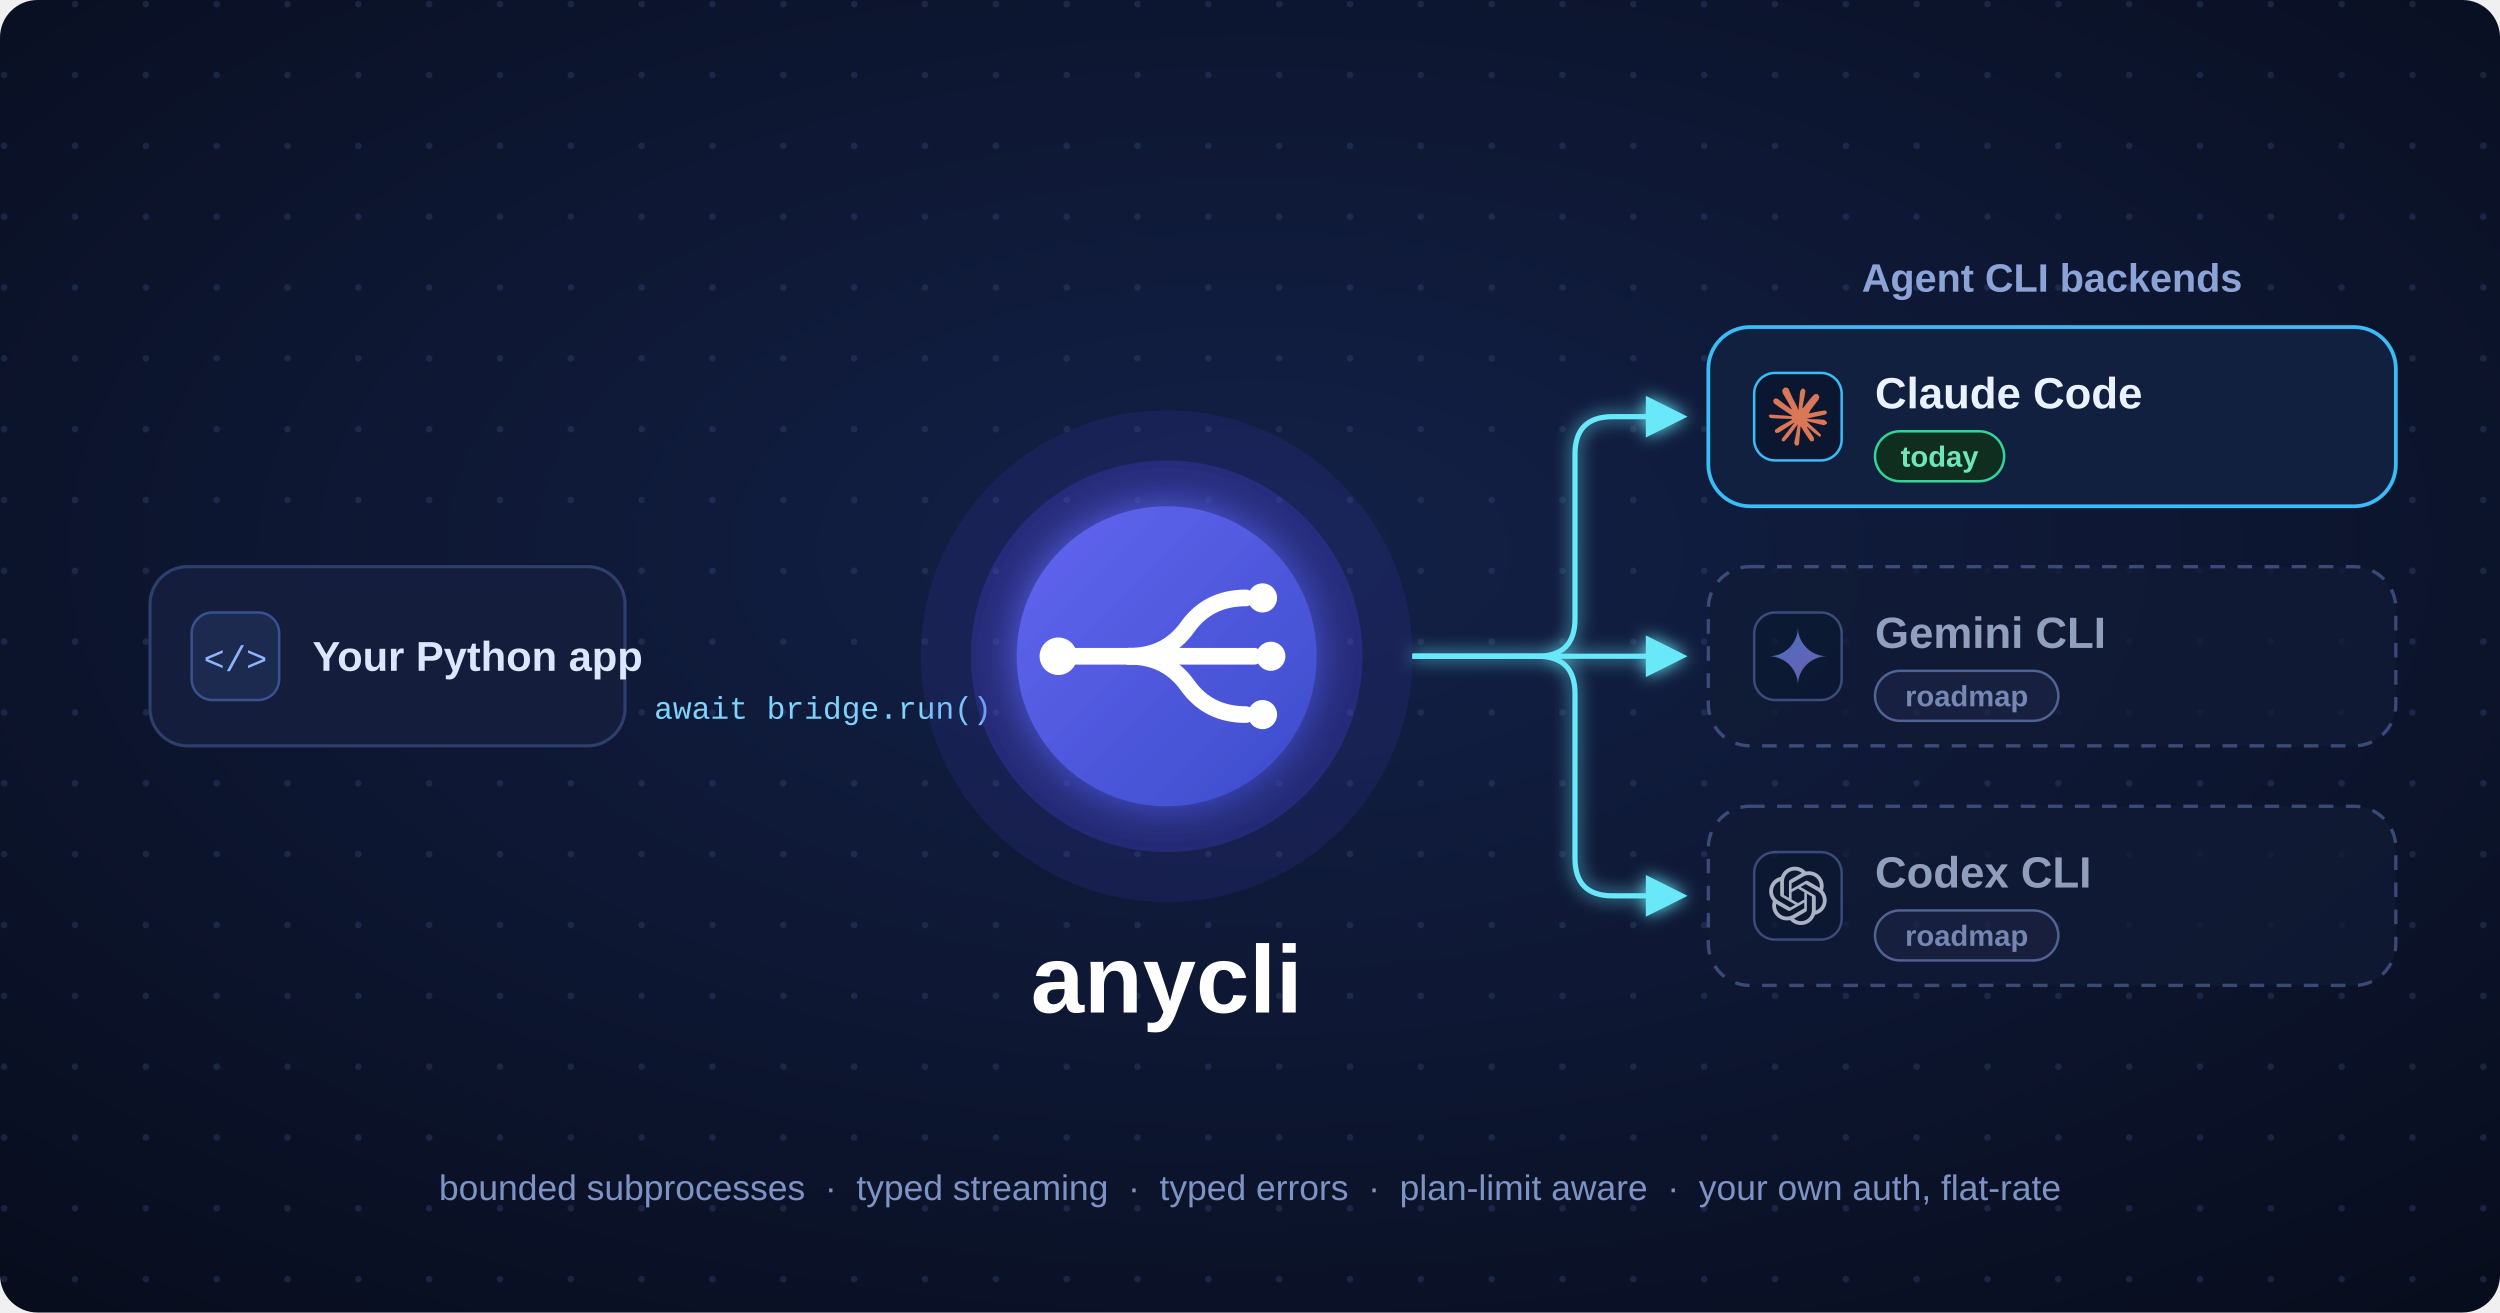
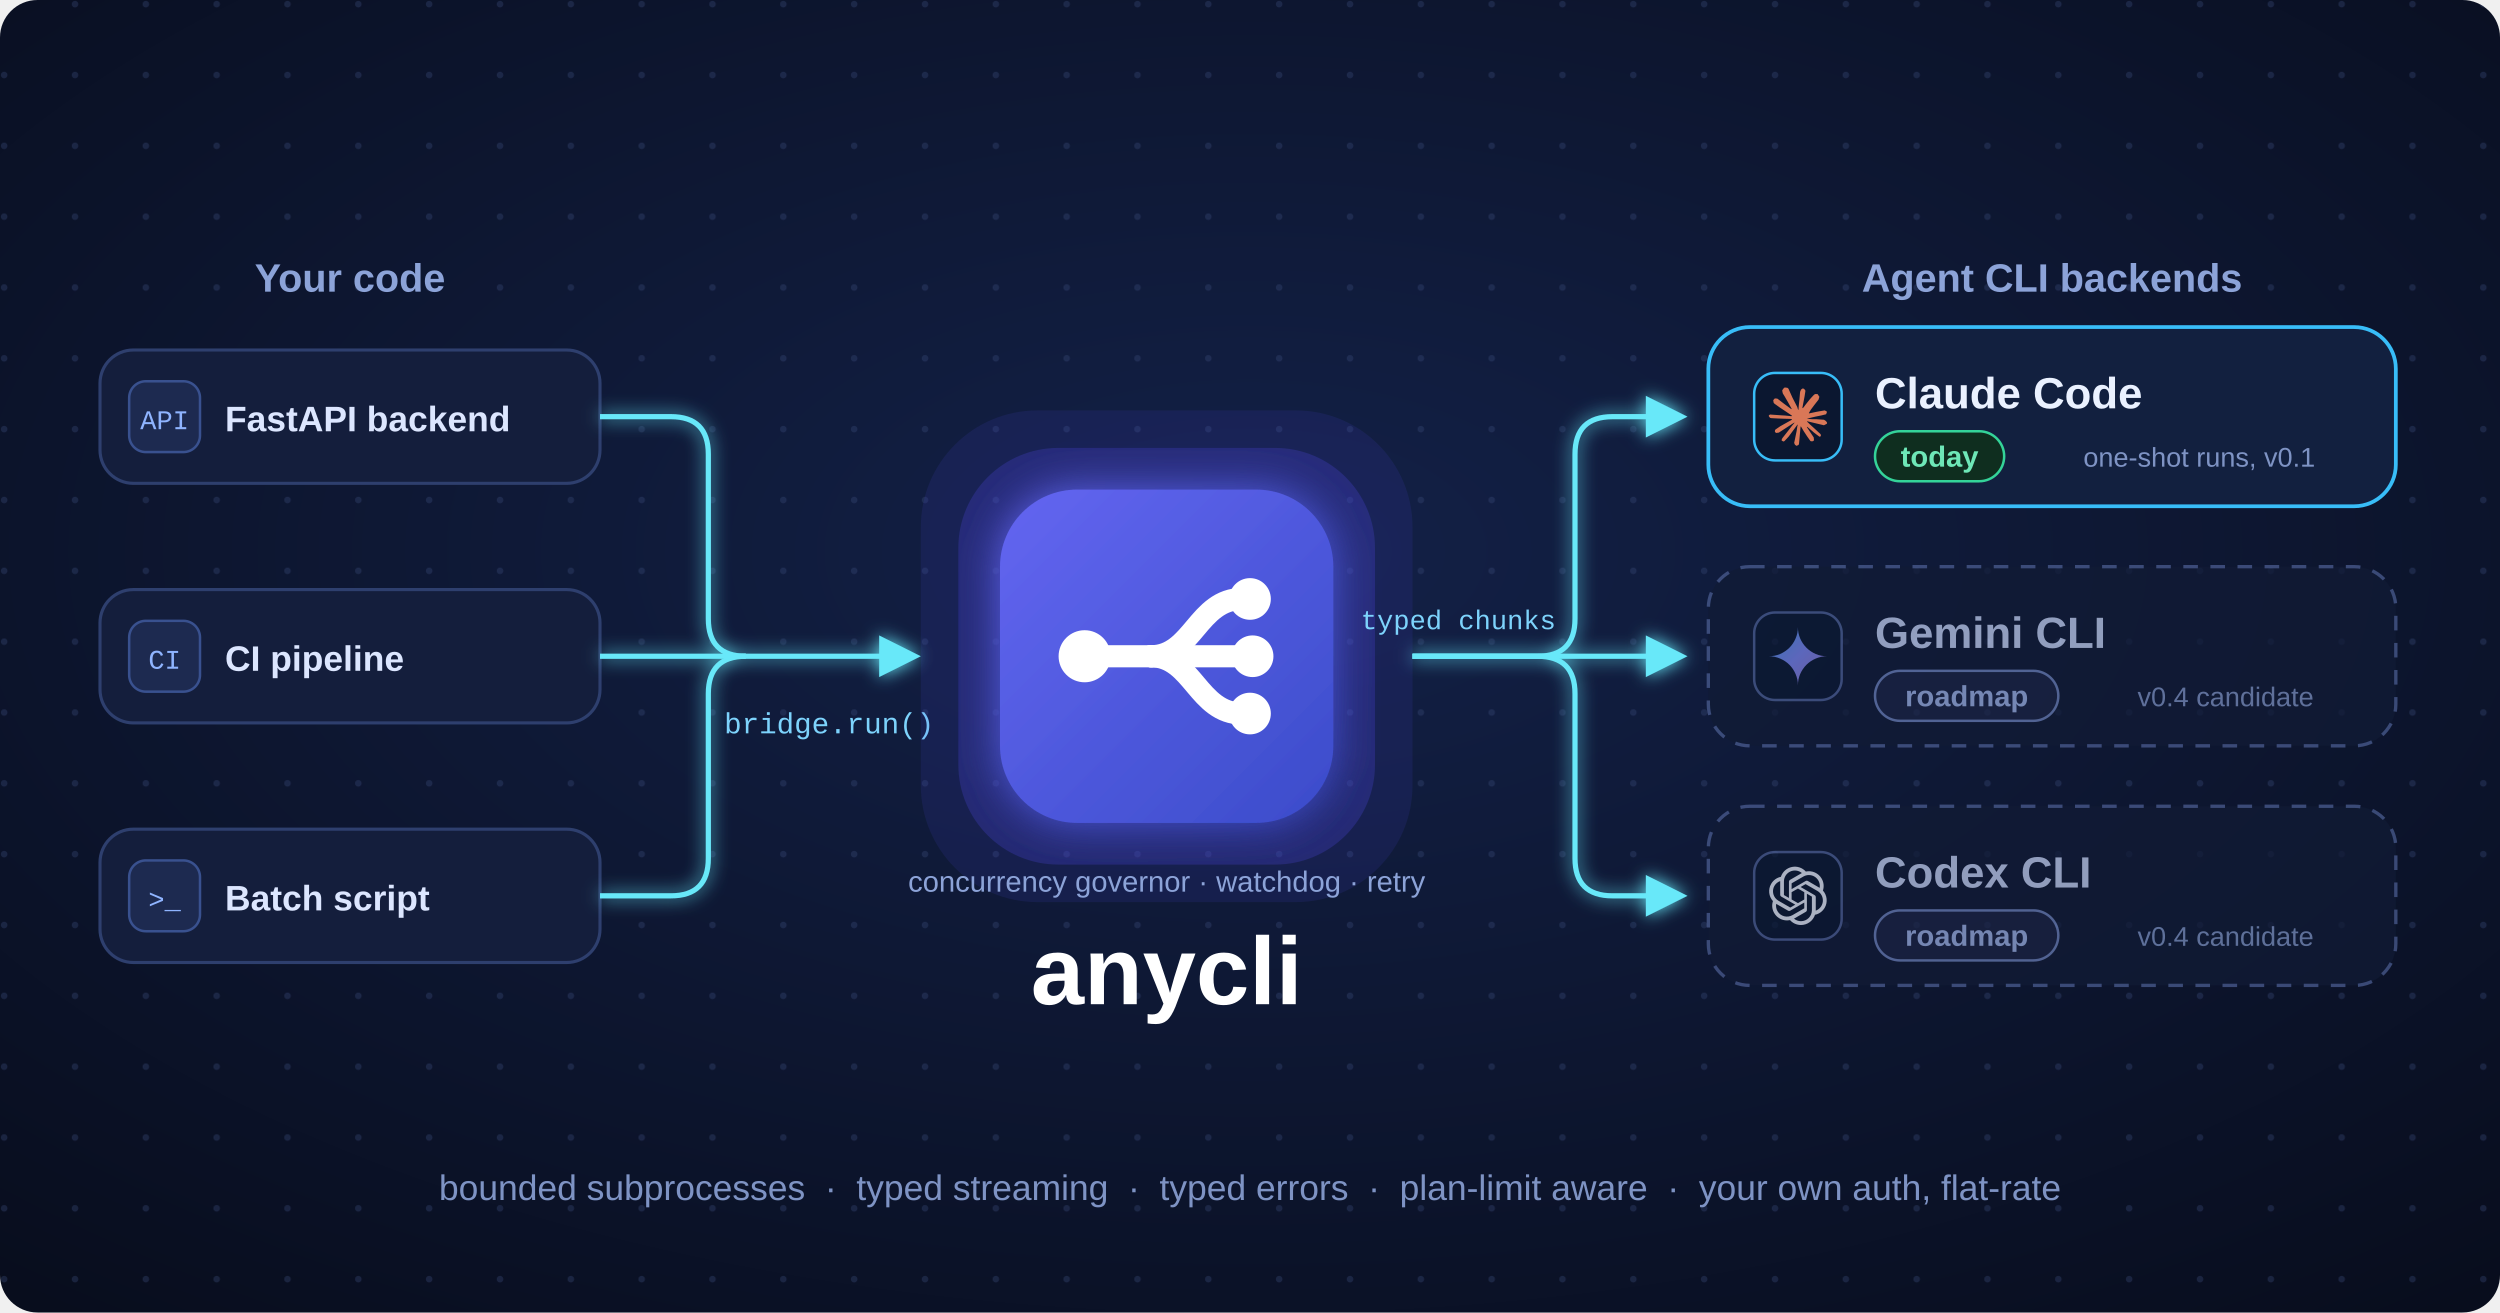
- <svg xmlns="http://www.w3.org/2000/svg" width="1200" height="630" viewBox="0 0 1200 630" role="img" aria-label="Diagram: your Python app calls anycli's async run() once; anycli drives local agent CLI backends. Claude Code is supported today; Gemini CLI and Codex CLI adapters are on the roadmap.">
+ <svg xmlns="http://www.w3.org/2000/svg" width="1200" height="630" viewBox="0 0 1200 630" role="img" aria-label="Diagram: a FastAPI backend, a CI pipeline, and a batch script all call anycli's async run(); anycli's middleware drives local agent CLI backends and streams typed chunks back. Claude Code is supported today; Gemini CLI and Codex CLI adapters are on the roadmap.">
  <defs>
    <radialGradient id="bg" cx="50%" cy="42%" r="75%">
      <stop offset="0%" stop-color="#132148" />
      <stop offset="55%" stop-color="#0D1630" />
      <stop offset="100%" stop-color="#080D1D" />
    </radialGradient>
    <linearGradient id="core" x1="0" y1="0" x2="1" y2="1">
      <stop offset="0%" stop-color="#6366F1" />
      <stop offset="100%" stop-color="#3B4CCA" />
    </linearGradient>
    <linearGradient id="gemgrad" x1="0" y1="0" x2="1" y2="1">
      <stop offset="0%" stop-color="#4796E3" />
      <stop offset="50%" stop-color="#7A83EE" />
      <stop offset="100%" stop-color="#9177C7" />
    </linearGradient>
    <pattern id="dots" width="34" height="34" patternUnits="userSpaceOnUse">
      <circle cx="2" cy="2" r="1.6" fill="#3A4A78" opacity="0.35" />
    </pattern>
    <filter id="glow" x="-60%" y="-60%" width="220%" height="220%">
      <feGaussianBlur stdDeviation="10" result="b" />
      <feMerge>
        <feMergeNode in="b" />
        <feMergeNode in="SourceGraphic" />
      </feMerge>
    </filter>
    <filter id="softglow" x="-40%" y="-40%" width="180%" height="180%">
      <feGaussianBlur stdDeviation="4" result="b" />
      <feMerge>
        <feMergeNode in="b" />
        <feMergeNode in="SourceGraphic" />
      </feMerge>
    </filter>
    <marker id="arrow" viewBox="0 0 10 10" refX="8" refY="5" markerWidth="8" markerHeight="8" orient="auto-start-reverse">
      <path d="M0,0 L10,5 L0,10 z" fill="#67E8F9" />
    </marker>
  </defs>
  <rect width="1200" height="630" rx="18" fill="url(#bg)" />
  <rect width="1200" height="630" rx="18" fill="url(#dots)" />
+   <text x="168" y="140" font-family="'Segoe UI', Arial, sans-serif" font-size="19" font-weight="600" fill="#8CA3D8" text-anchor="middle">Your code</text>
  <g>
-     <rect x="72" y="272" width="228" height="86" rx="18" fill="#141E3C" stroke="#2E3F6E" stroke-width="1.5" />
-     <rect x="92" y="294" width="42" height="42" rx="10" fill="#1D2A50" stroke="#39518F" stroke-width="1.2" />
-     <text x="113" y="322" font-family="Consolas, 'Courier New', monospace" font-size="17" fill="#8FB4FF" text-anchor="middle">&lt;/&gt;</text>
-     <text x="150" y="322" font-family="'Segoe UI', Arial, sans-serif" font-size="20" font-weight="600" fill="#DCE6FF">Your Python app</text>
+     <rect x="48" y="168" width="240" height="64" rx="16" fill="#141E3C" stroke="#2E3F6E" stroke-width="1.5" />
+     <rect x="62" y="183" width="34" height="34" rx="8" fill="#1D2A50" stroke="#39518F" stroke-width="1.2" />
+     <text x="79" y="206" font-family="Consolas, 'Courier New', monospace" font-size="13" fill="#8FB4FF" text-anchor="middle">API</text>
+     <text x="108" y="207" font-family="'Segoe UI', Arial, sans-serif" font-size="17" font-weight="600" fill="#DCE6FF">FastAPI backend</text>
  </g>
-   <line x1="302" y1="315" x2="436" y2="315" stroke="#67E8F9" stroke-width="3" marker-end="url(#arrow)" filter="url(#softglow)" />
-   <text x="395" y="345" font-family="Consolas, 'Courier New', monospace" font-size="15" fill="#7DD3FC" text-anchor="middle">await bridge.run()</text>
  <g>
-     <circle cx="560" cy="315" r="118" fill="#4F46E5" opacity="0.12" />
-     <circle cx="560" cy="315" r="94" fill="#4F46E5" opacity="0.25" />
-     <circle cx="560" cy="315" r="72" fill="url(#core)" filter="url(#glow)" />
-     <g fill="none" stroke="#FFFFFF" stroke-width="8" stroke-linecap="round">
-       <path d="M508,315 H542" />
-       <path d="M542,315 Q560,315 570,301 T598,287" />
-       <path d="M542,315 H602" />
-       <path d="M542,315 Q560,315 570,329 T598,343" />
+     <rect x="48" y="283" width="240" height="64" rx="16" fill="#141E3C" stroke="#2E3F6E" stroke-width="1.5" />
+     <rect x="62" y="298" width="34" height="34" rx="8" fill="#1D2A50" stroke="#39518F" stroke-width="1.2" />
+     <text x="79" y="321" font-family="Consolas, 'Courier New', monospace" font-size="13" fill="#8FB4FF" text-anchor="middle">CI</text>
+     <text x="108" y="322" font-family="'Segoe UI', Arial, sans-serif" font-size="17" font-weight="600" fill="#DCE6FF">CI pipeline</text>
+   </g>
+   <g>
+     <rect x="48" y="398" width="240" height="64" rx="16" fill="#141E3C" stroke="#2E3F6E" stroke-width="1.5" />
+     <rect x="62" y="413" width="34" height="34" rx="8" fill="#1D2A50" stroke="#39518F" stroke-width="1.2" />
+     <text x="79" y="436" font-family="Consolas, 'Courier New', monospace" font-size="13" fill="#8FB4FF" text-anchor="middle">&gt;_</text>
+     <text x="108" y="437" font-family="'Segoe UI', Arial, sans-serif" font-size="17" font-weight="600" fill="#DCE6FF">Batch script</text>
+   </g>
+   <g stroke="#67E8F9" stroke-width="2.5" fill="none" filter="url(#softglow)">
+     <path d="M288,200 H322 Q340,200 340,218 V297 Q340,315 358,315" />
+     <path d="M288,315 H358" />
+     <path d="M288,430 H322 Q340,430 340,412 V333 Q340,315 358,315" />
+     <path d="M358,315 H438" marker-end="url(#arrow)" />
+   </g>
+   <text x="398" y="352" font-family="Consolas, 'Courier New', monospace" font-size="14" fill="#7DD3FC" text-anchor="middle">bridge.run()</text>
+   <g>
+     <rect x="442" y="197" width="236" height="236" rx="56" fill="#4F46E5" opacity="0.12" />
+     <rect x="460" y="215" width="200" height="200" rx="48" fill="#4F46E5" opacity="0.25" />
+     <rect x="480" y="235" width="160" height="160" rx="37" fill="url(#core)" filter="url(#glow)" />
+     <g transform="translate(480,235) scale(0.3125)">
+       <g fill="none" stroke="#FFFFFF" stroke-width="34" stroke-linecap="round">
+         <path d="M132,256 H232" />
+         <path d="M232,256 C296,256 304,168 372,168" />
+         <path d="M232,256 H372" />
+         <path d="M232,256 C296,256 304,344 372,344" />
+       </g>
+       <circle cx="130" cy="256" r="40" fill="#FFFFFF" />
+       <circle cx="384" cy="168" r="32" fill="#FFFFFF" />
+       <circle cx="388" cy="256" r="32" fill="#FFFFFF" />
+       <circle cx="384" cy="344" r="32" fill="#FFFFFF" />
    </g>
-     <circle cx="508" cy="315" r="9" fill="#FFFFFF" />
-     <circle cx="606" cy="287" r="7" fill="#FFFFFF" />
-     <circle cx="610" cy="315" r="7" fill="#FFFFFF" />
-     <circle cx="606" cy="343" r="7" fill="#FFFFFF" />
-     <text x="560" y="486" font-family="'Segoe UI', Arial, sans-serif" font-size="46" font-weight="700" fill="#FFFFFF" text-anchor="middle">anycli</text>
+     <text x="560" y="428" font-family="'Segoe UI', Arial, sans-serif" font-size="14" fill="#8CA3D8" text-anchor="middle">concurrency governor · watchdog · retry</text>
+     <text x="560" y="482" font-family="'Segoe UI', Arial, sans-serif" font-size="46" font-weight="700" fill="#FFFFFF" text-anchor="middle">anycli</text>
  </g>
  <g stroke="#67E8F9" stroke-width="2.5" fill="none" filter="url(#softglow)">
    <path d="M678,315 H738 Q756,315 756,297 V218 Q756,200 774,200 H806" marker-end="url(#arrow)" />
    <path d="M678,315 H806" marker-end="url(#arrow)" />
    <path d="M678,315 H738 Q756,315 756,333 V412 Q756,430 774,430 H806" marker-end="url(#arrow)" />
  </g>
+   <text x="700" y="302" font-family="Consolas, 'Courier New', monospace" font-size="13" fill="#7DD3FC" text-anchor="middle">typed chunks</text>
  <text x="985" y="140" font-family="'Segoe UI', Arial, sans-serif" font-size="19" font-weight="600" fill="#8CA3D8" text-anchor="middle">Agent CLI backends</text>
  <g>
    <rect x="820" y="157" width="330" height="86" rx="20" fill="#12203F" stroke="#38BDF8" stroke-width="1.8" />
    <rect x="842" y="179" width="42" height="42" rx="10" fill="#0B1730" stroke="#38BDF8" stroke-width="1.2" />
    <g transform="translate(849,186) scale(1.1667)">
      <path fill="#D97757" d="m4.714 15.956 4.717-2.647.079-.231-.079-.128h-.231l-.789-.049-2.696-.073-2.337-.097-2.265-.121-.571-.121-.534-.704.055-.352.48-.322.686.061 1.518.103 2.277.158 1.651.097 2.447.255h.389l.055-.158-.134-.097-.103-.097L6.973 9.836l-2.55-1.688-1.336-.971-.723-.492-.364-.461-.158-1.008.656-.723.88.061.225.061.892.686 1.906 1.475 2.489 1.834.364.303.146-.103.018-.073-.164-.273-1.354-2.447-1.445-2.489-.643-1.032-.17-.619c-.061-.255-.103-.467-.103-.729L6.287.134 6.7 0l.996.134.419.364.619 1.415 1.002 2.228 1.554 3.03.455.898.243.832.091.255h.158v-.146l.128-1.706.237-2.095.231-2.696.079-.759.376-.911.747-.492.583.279.48.686-.067.443-.285 1.852-.559 2.902-.364 1.943h.212l.243-.243.984-1.305 1.651-2.064.729-.82.85-.905.546-.431h1.032l.759 1.129-.34 1.166-1.062 1.348-.88 1.141-1.263 1.7-.789 1.36.073.109.188-.018 2.853-.607 1.542-.279 1.84-.316.832.389.091.395-.328.807-1.967.486-2.307.461-3.436.814-.043.03.049.061 1.548.146.662.036h1.621l3.018.225.789.522.474.638-.079.486-1.214.619-1.639-.389-3.825-.911-1.311-.328h-.182v.109l1.093 1.069 2.003 1.809 2.507 2.331.128.577-.322.455-.34-.049-2.204-1.657-.85-.747-1.925-1.621h-.128v.17l.443.65 2.344 3.521.121 1.081-.17.352-.607.212-.668-.121-1.372-1.925L14.38 17.959l-1.141-1.943-.14.079-.674 7.255-.316.37-.729.279-.607-.461-.322-.747.322-1.475.389-1.925.316-1.53.285-1.9.17-.631-.012-.043-.14.018-1.433 1.967-2.18 2.945-1.724 1.846-.413.164-.716-.37.067-.662.401-.589 2.386-3.036 1.439-1.882.929-1.087-.006-.158h-.055l-6.338 4.116-1.129.146-.486-.455.061-.747.231-.243 1.906-1.311Z" />
    </g>
    <text x="900" y="196" font-family="'Segoe UI', Arial, sans-serif" font-size="21" font-weight="700" fill="#EAF1FF">Claude Code</text>
    <rect x="900" y="207" width="62" height="24" rx="12" fill="#0F2E1F" stroke="#34D399" stroke-width="1.2" />
    <text x="931" y="224" font-family="'Segoe UI', Arial, sans-serif" font-size="14" font-weight="600" fill="#6EE7B7" text-anchor="middle">today</text>
+     <text x="1000" y="224" font-family="'Segoe UI', Arial, sans-serif" font-size="13" fill="#7E93C4">one-shot runs, v0.1</text>
  </g>
  <g opacity="0.72">
    <rect x="820" y="272" width="330" height="86" rx="20" fill="#101A34" stroke="#4C5E93" stroke-width="1.6" stroke-dasharray="7 6" />
    <rect x="842" y="294" width="42" height="42" rx="10" fill="#0B1730" stroke="#4C5E93" stroke-width="1.2" />
    <g transform="translate(849,301) scale(1.1667)">
      <path fill="url(#gemgrad)" d="M11.04 19.32Q12 21.51 12 24q0-2.49.93-4.68.96-2.19 2.58-3.81t3.81-2.55Q21.51 12 24 12q-2.49 0-4.68-.93a12.3 12.3 0 0 1-3.81-2.58 12.3 12.3 0 0 1-2.58-3.81Q12 2.49 12 0q0 2.49-.96 4.68-.93 2.19-2.55 3.81a12.3 12.3 0 0 1-3.81 2.58Q2.49 12 0 12q2.49 0 4.68.96 2.19.93 3.81 2.55t2.55 3.81" />
    </g>
    <text x="900" y="311" font-family="'Segoe UI', Arial, sans-serif" font-size="21" font-weight="700" fill="#C4D1F2">Gemini CLI</text>
    <rect x="900" y="322" width="88" height="24" rx="12" fill="#1A2342" stroke="#6B7FB8" stroke-width="1.2" />
    <text x="944" y="339" font-family="'Segoe UI', Arial, sans-serif" font-size="14" font-weight="600" fill="#9DB1E4" text-anchor="middle">roadmap</text>
+     <text x="1026" y="339" font-family="'Segoe UI', Arial, sans-serif" font-size="13" fill="#7E93C4">v0.4 candidate</text>
  </g>
  <g opacity="0.72">
    <rect x="820" y="387" width="330" height="86" rx="20" fill="#101A34" stroke="#4C5E93" stroke-width="1.6" stroke-dasharray="7 6" />
    <rect x="842" y="409" width="42" height="42" rx="10" fill="#0B1730" stroke="#4C5E93" stroke-width="1.2" />
    <g transform="translate(849,416) scale(1.1667)">
      <path fill="#E8EDF9" d="M22.282 9.821a5.985 5.985 0 0 0-.516-4.911 6.046 6.046 0 0 0-6.51-2.9A6.065 6.065 0 0 0 4.981 4.182a5.985 5.985 0 0 0-3.998 2.9 6.046 6.046 0 0 0 .743 7.097 5.98 5.98 0 0 0 .511 4.911 6.051 6.051 0 0 0 6.515 2.9A5.985 5.985 0 0 0 13.26 24a6.056 6.056 0 0 0 5.772-4.206 5.989 5.989 0 0 0 3.998-2.9 6.056 6.056 0 0 0-.748-7.073zm-9.022 12.608a4.476 4.476 0 0 1-2.876-1.041l.142-.08 4.778-2.758a.795.795 0 0 0 .393-.681v-6.737l2.02 1.169a.071.071 0 0 1 .038.052v5.583a4.504 4.504 0 0 1-4.495 4.494zm-9.661-4.125a4.471 4.471 0 0 1-.535-3.014l.142.085 4.783 2.758a.771.771 0 0 0 .781 0l5.843-3.369v2.332a.08.08 0 0 1-.033.061L9.74 19.95a4.499 4.499 0 0 1-6.141-1.646zM2.341 7.896a4.485 4.485 0 0 1 2.365-1.973V11.6a.766.766 0 0 0 .388.676l5.814 3.354-2.02 1.169a.076.076 0 0 1-.071 0l-4.83-2.787A4.504 4.504 0 0 1 2.341 7.872zm16.596 3.856L13.104 8.364 15.119 7.2a.076.076 0 0 1 .071 0l4.83 2.791a4.494 4.494 0 0 1-.676 8.104v-5.677a.79.79 0 0 0-.407-.667zm2.011-3.023l-.142-.085-4.774-2.782a.776.776 0 0 0-.785 0L9.409 9.23V6.897a.066.066 0 0 1 .028-.061l4.83-2.787a4.499 4.499 0 0 1 6.68 4.66zM8.306 12.863l-2.02-1.164a.08.08 0 0 1-.038-.057V6.074a4.499 4.499 0 0 1 7.376-3.454l-.142.081L8.704 5.459a.795.795 0 0 0-.393.681zm1.098-2.365l2.602-1.5 2.607 1.5v2.999l-2.597 1.5-2.607-1.5Z" />
    </g>
    <text x="900" y="426" font-family="'Segoe UI', Arial, sans-serif" font-size="21" font-weight="700" fill="#C4D1F2">Codex CLI</text>
    <rect x="900" y="437" width="88" height="24" rx="12" fill="#1A2342" stroke="#6B7FB8" stroke-width="1.2" />
    <text x="944" y="454" font-family="'Segoe UI', Arial, sans-serif" font-size="14" font-weight="600" fill="#9DB1E4" text-anchor="middle">roadmap</text>
+     <text x="1026" y="454" font-family="'Segoe UI', Arial, sans-serif" font-size="13" fill="#7E93C4">v0.4 candidate</text>
  </g>
  <text x="600" y="576" font-family="'Segoe UI', Arial, sans-serif" font-size="17" fill="#7E93C4" text-anchor="middle">bounded subprocesses  ·  typed streaming  ·  typed errors  ·  plan-limit aware  ·  your own auth, flat-rate</text>
</svg>
